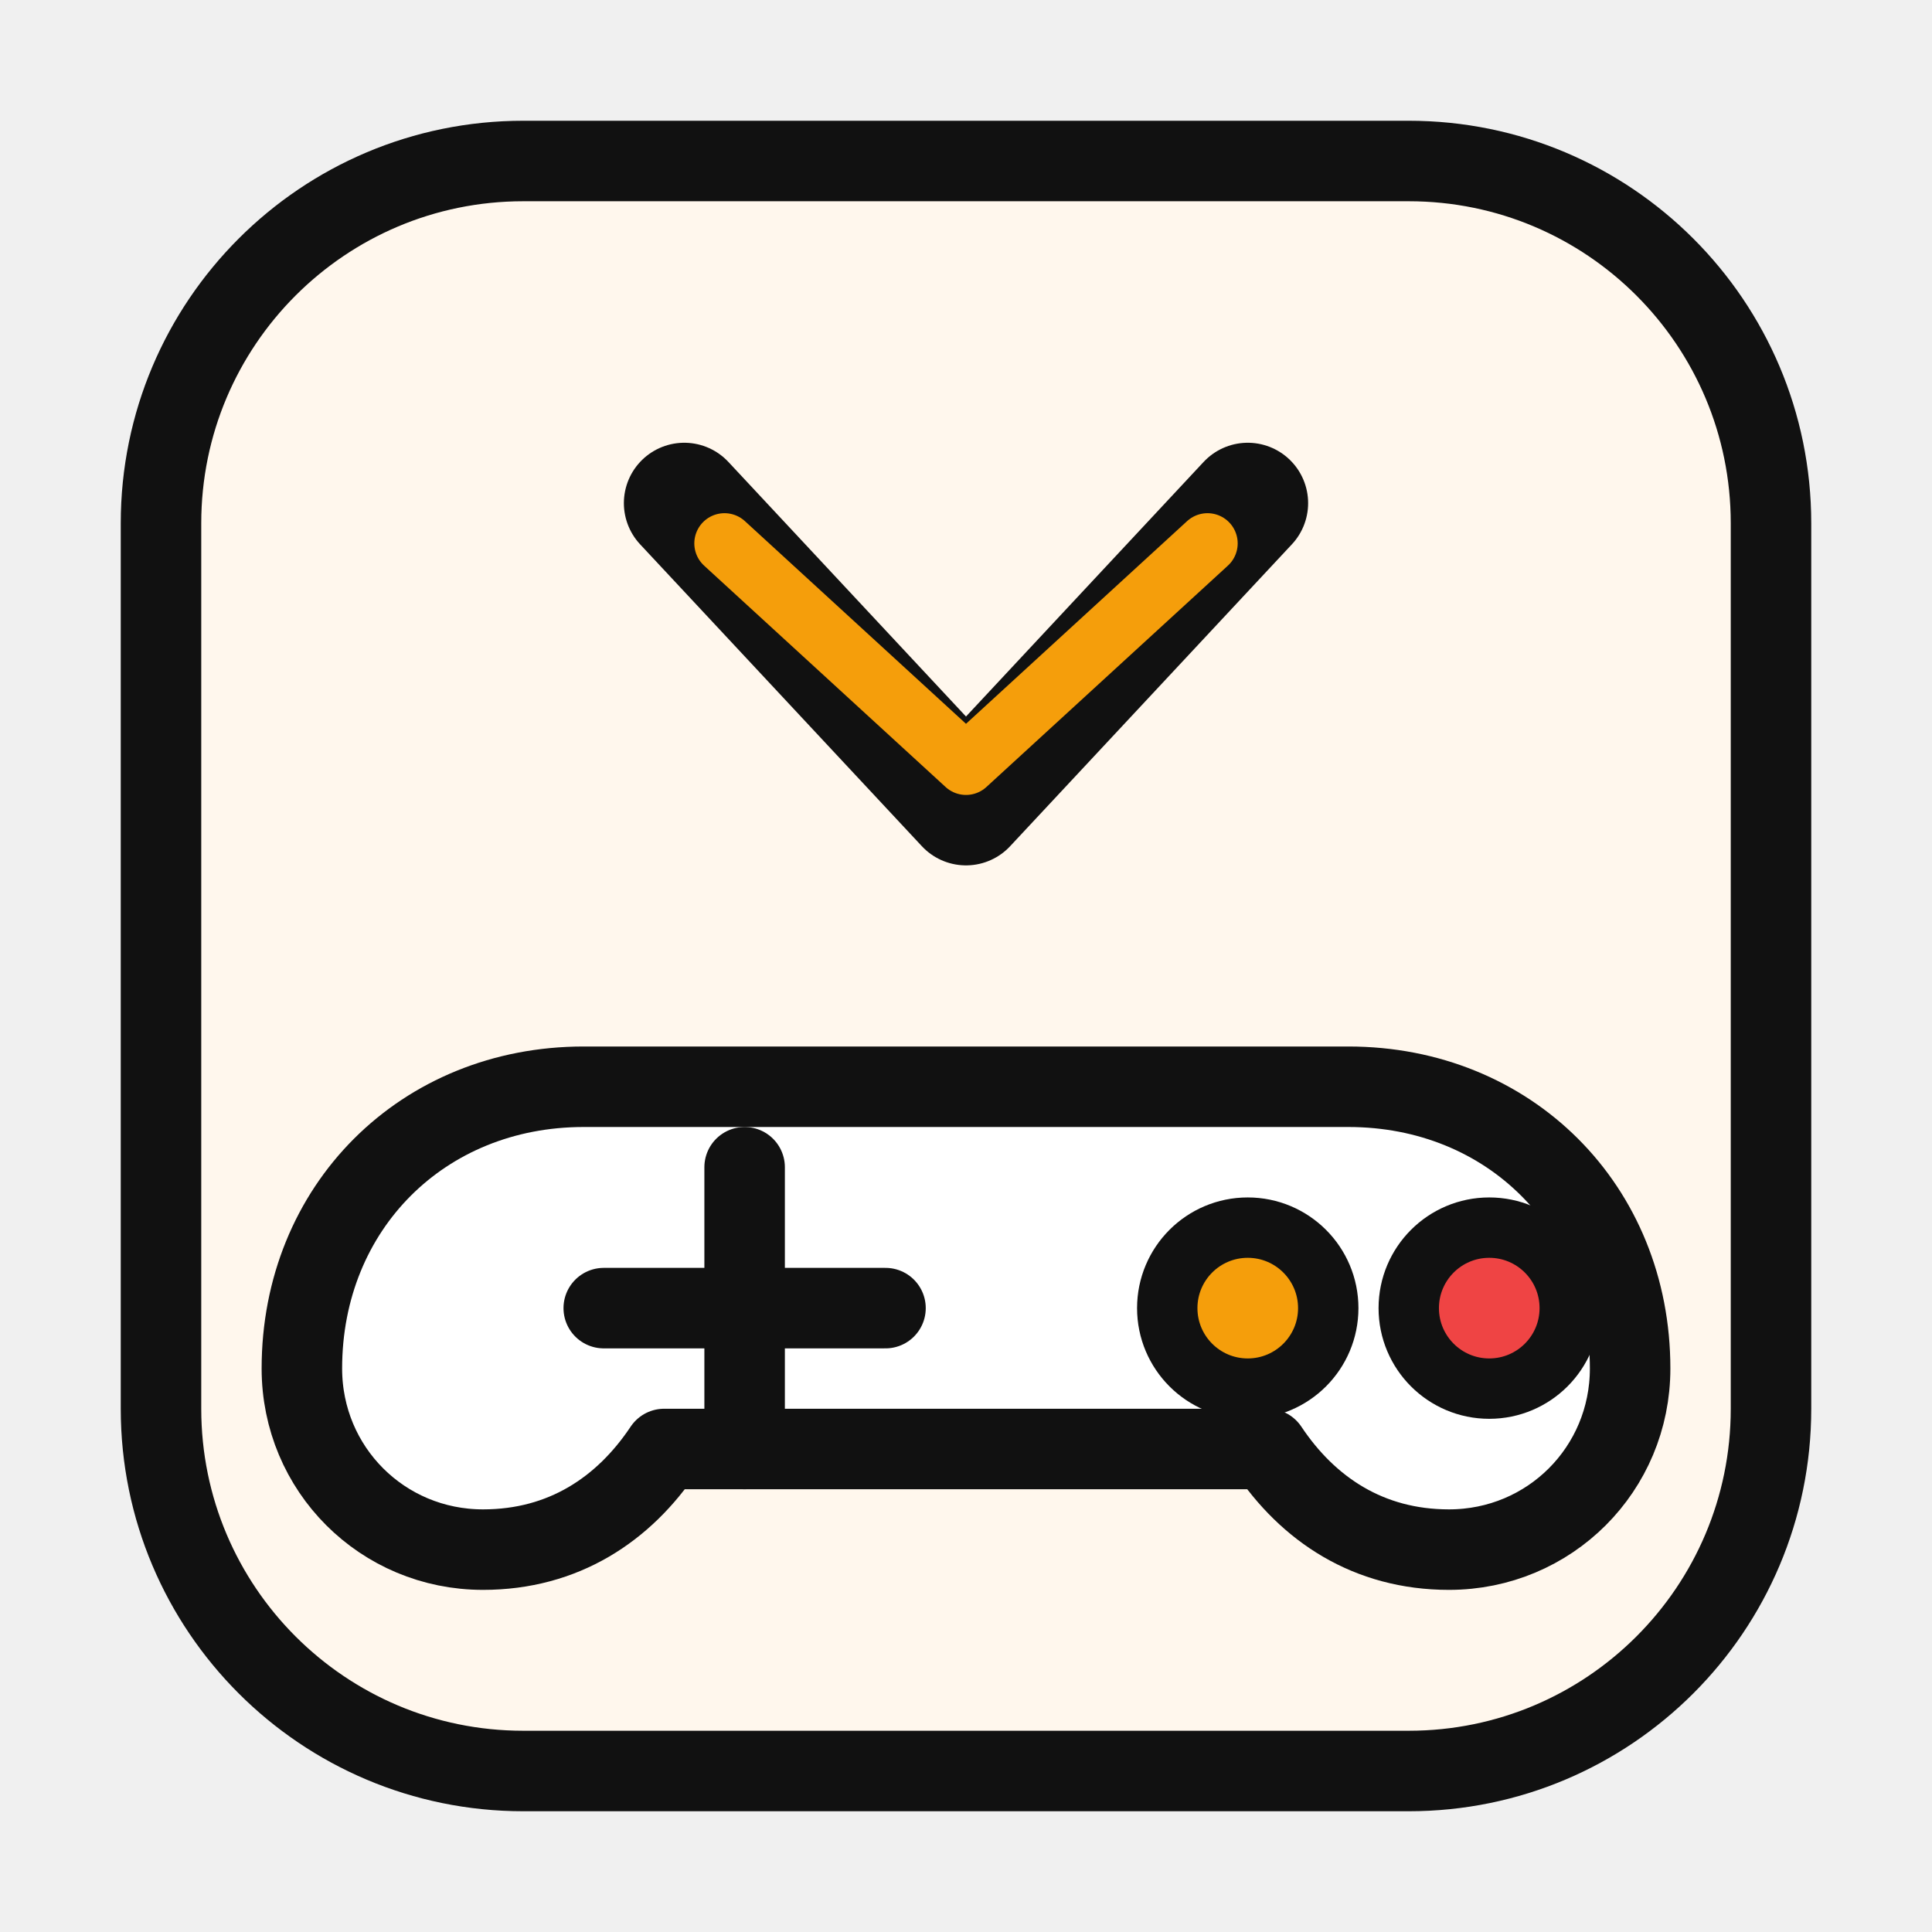
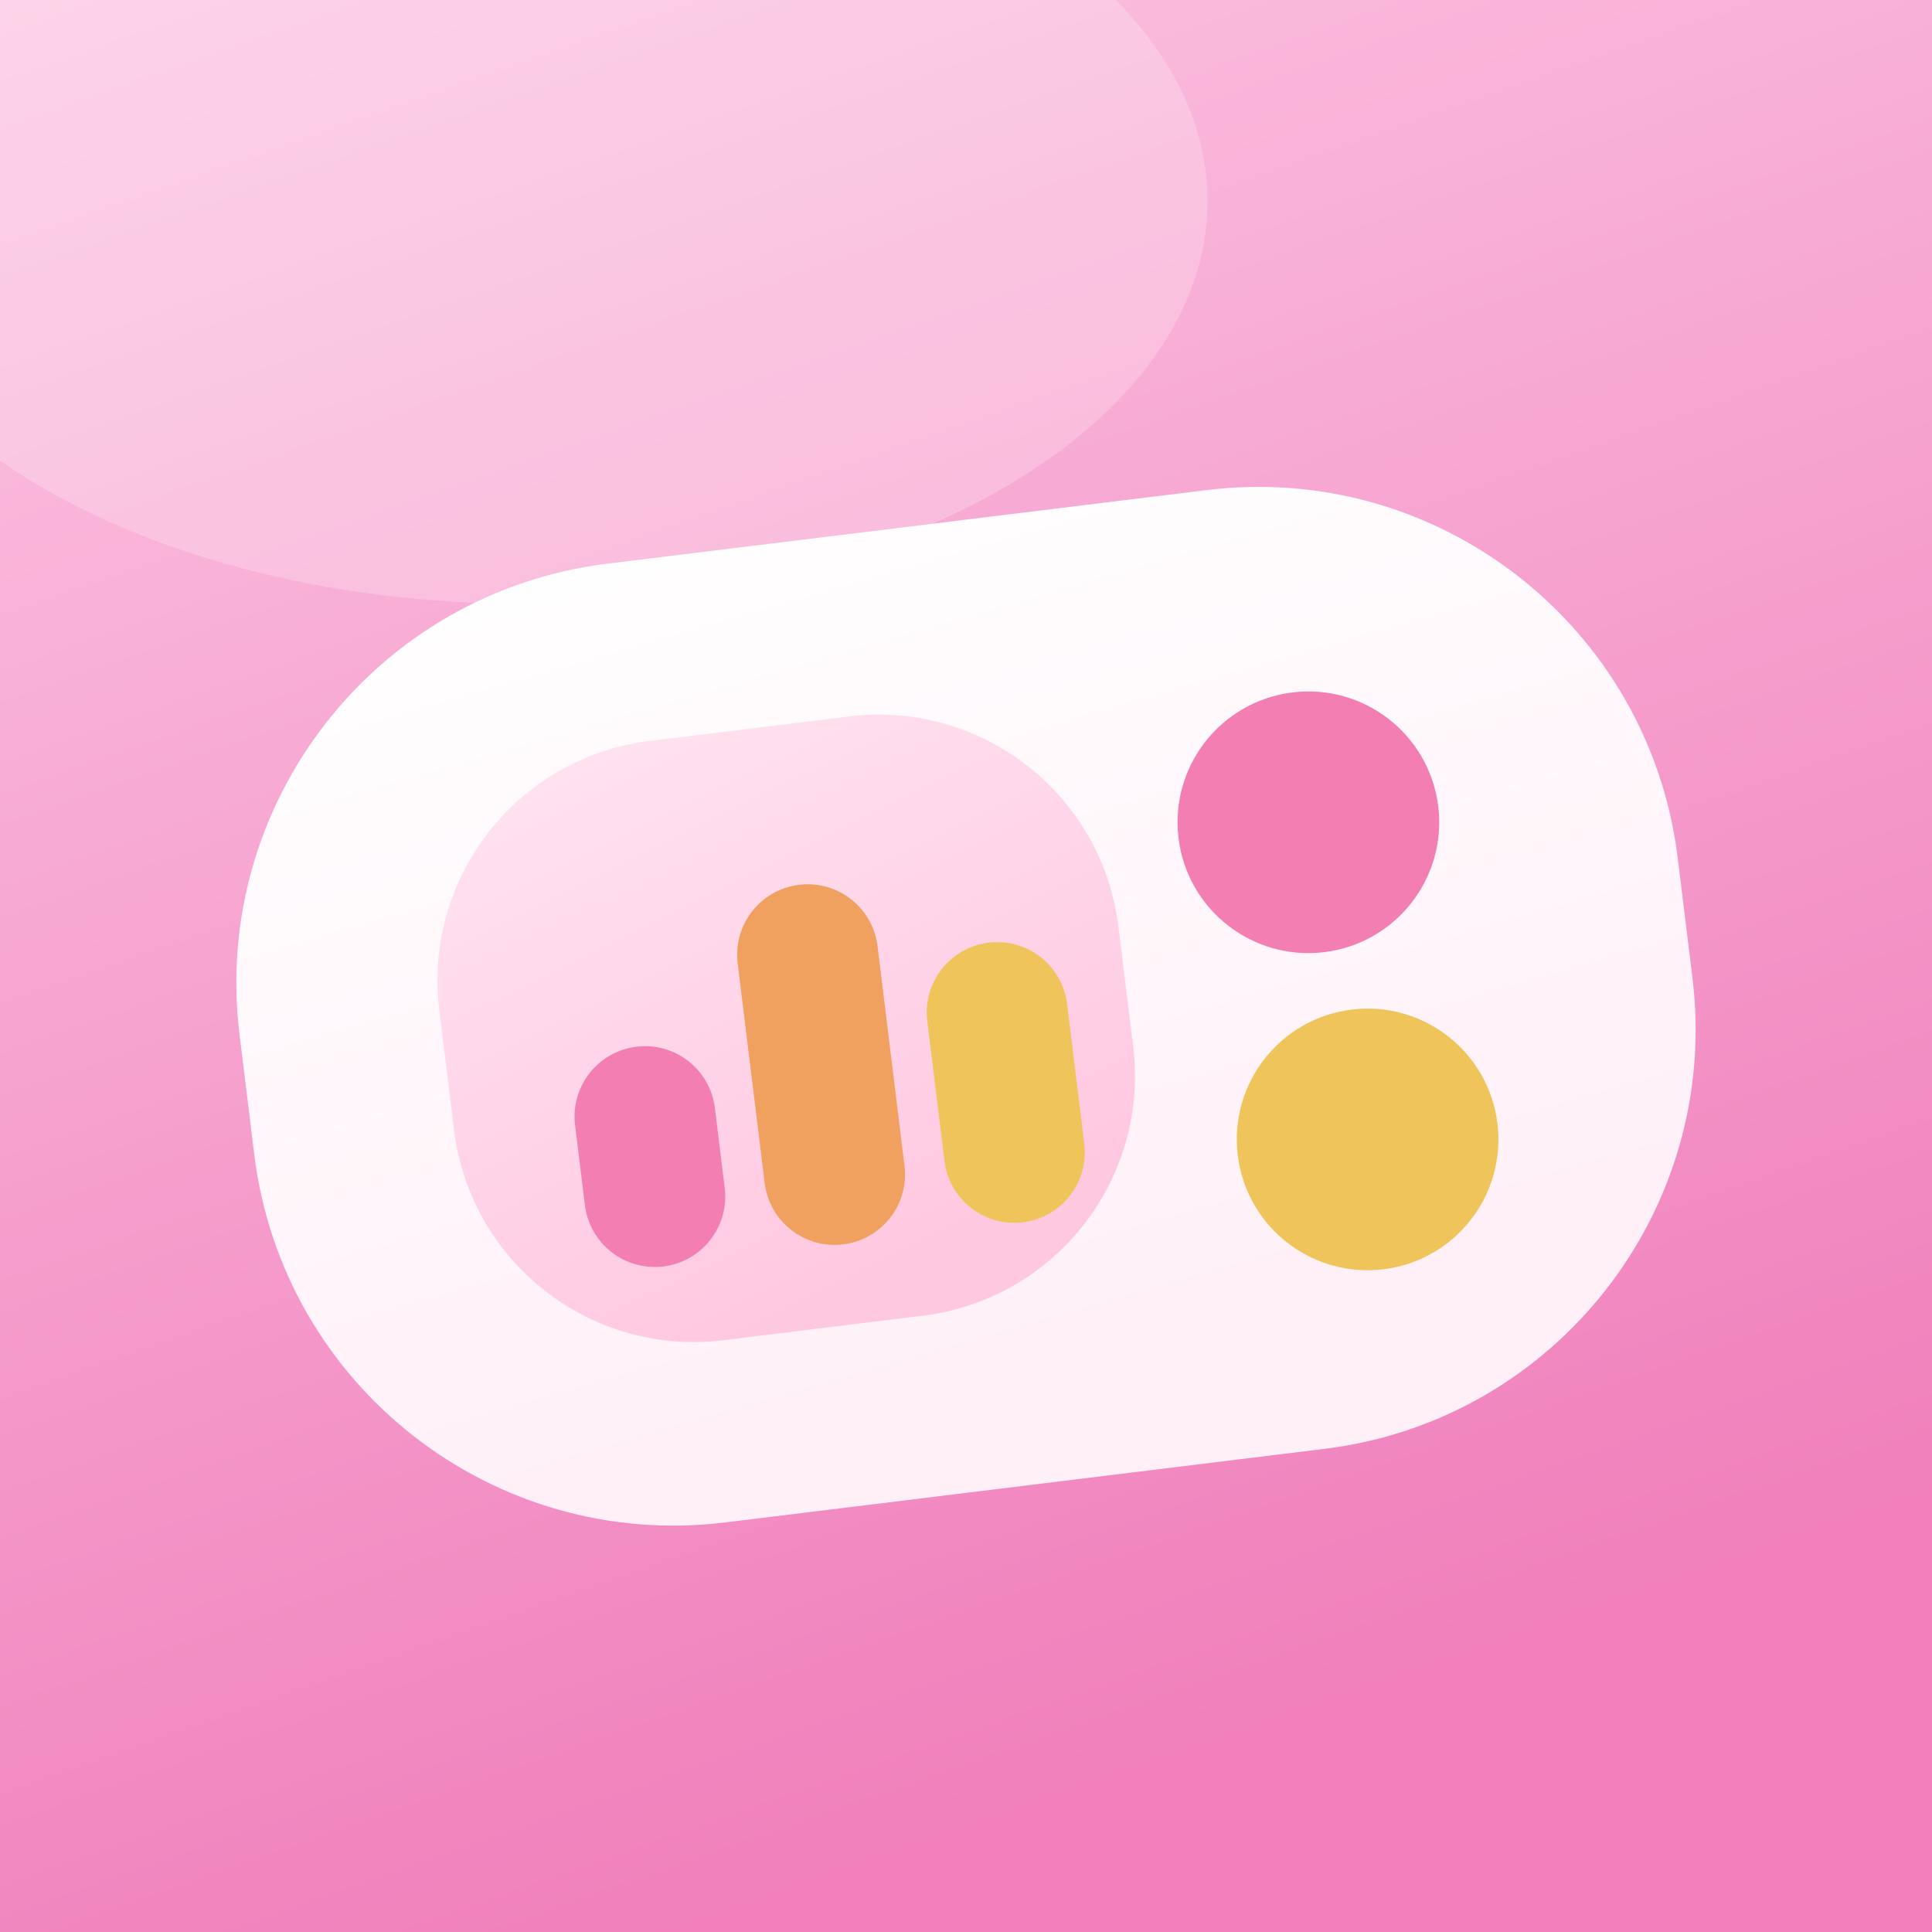
- <svg xmlns="http://www.w3.org/2000/svg" viewBox="0 0 96 96" role="img" aria-label="Xiaoxin game logo">
-   <rect x="8" y="8" width="80" height="80" rx="18" fill="#fff7ed" stroke="#111" stroke-width="4" />
-   <path d="M29 54h38c8 0 14 6 14 14 0 5-4 9-9 9-4 0-7-2-9-5H33c-2 3-5 5-9 5-5 0-9-4-9-9 0-8 6-14 14-14Z" fill="#fff" stroke="#111" stroke-width="4" stroke-linejoin="round" />
-   <path d="M30 65h14M37 58v14" stroke="#111" stroke-width="4" stroke-linecap="round" />
-   <circle cx="62" cy="65" r="4" fill="#f59e0b" stroke="#111" stroke-width="3" />
-   <circle cx="74" cy="65" r="4" fill="#ef4444" stroke="#111" stroke-width="3" />
-   <path d="M34 25 48 40 62 25" fill="none" stroke="#111" stroke-width="6" stroke-linecap="round" stroke-linejoin="round" />
-   <path d="M36 27 48 38 60 27" fill="none" stroke="#f59e0b" stroke-width="3" stroke-linecap="round" stroke-linejoin="round" />
+ <svg xmlns="http://www.w3.org/2000/svg" viewBox="0 0 96 96" role="img" aria-label="复古掌机标志">
+   <defs>
+     <linearGradient id="orbBody" x1="0" y1="0" x2="0.35" y2="1">
+       <stop offset="0" stop-color="#FCC7E3" />
+       <stop offset="1" stop-color="#F07FBB" />
+     </linearGradient>
+     <linearGradient id="orbShell" x1="0" y1="0" x2="0.25" y2="1">
+       <stop offset="0" stop-color="#FFFFFF" />
+       <stop offset="1" stop-color="#FFEFF7" />
+     </linearGradient>
+     <linearGradient id="orbGlass" x1="0" y1="0" x2="0.4" y2="1">
+       <stop offset="0" stop-color="#FFE4F1" />
+       <stop offset="1" stop-color="#FFC8E1" />
+     </linearGradient>
+   </defs>
+   <rect width="96" height="96" fill="url(#orbBody)" />
+   <ellipse cx="26" cy="10" rx="34" ry="20" fill="#FFFFFF" opacity="0.22" />
+   <g transform="rotate(-7 48 50)">
+     <rect x="12" y="26" width="72" height="48" rx="21" fill="url(#orbShell)" />
+     <rect x="22" y="35" width="34" height="30" rx="12" fill="url(#orbGlass)" />
+     <rect x="28" y="50" width="7" height="11" rx="3.5" fill="#F27EB2" />
+     <rect x="37" y="43" width="7" height="18" rx="3.5" fill="#F0A05F" />
+     <rect x="46" y="47" width="7" height="14" rx="3.5" fill="#EFC55B" />
+     <circle cx="66" cy="43" r="6.5" fill="#F27EB2" />
+     <circle cx="67" cy="59" r="6.5" fill="#EFC55B" />
+   </g>
</svg>
